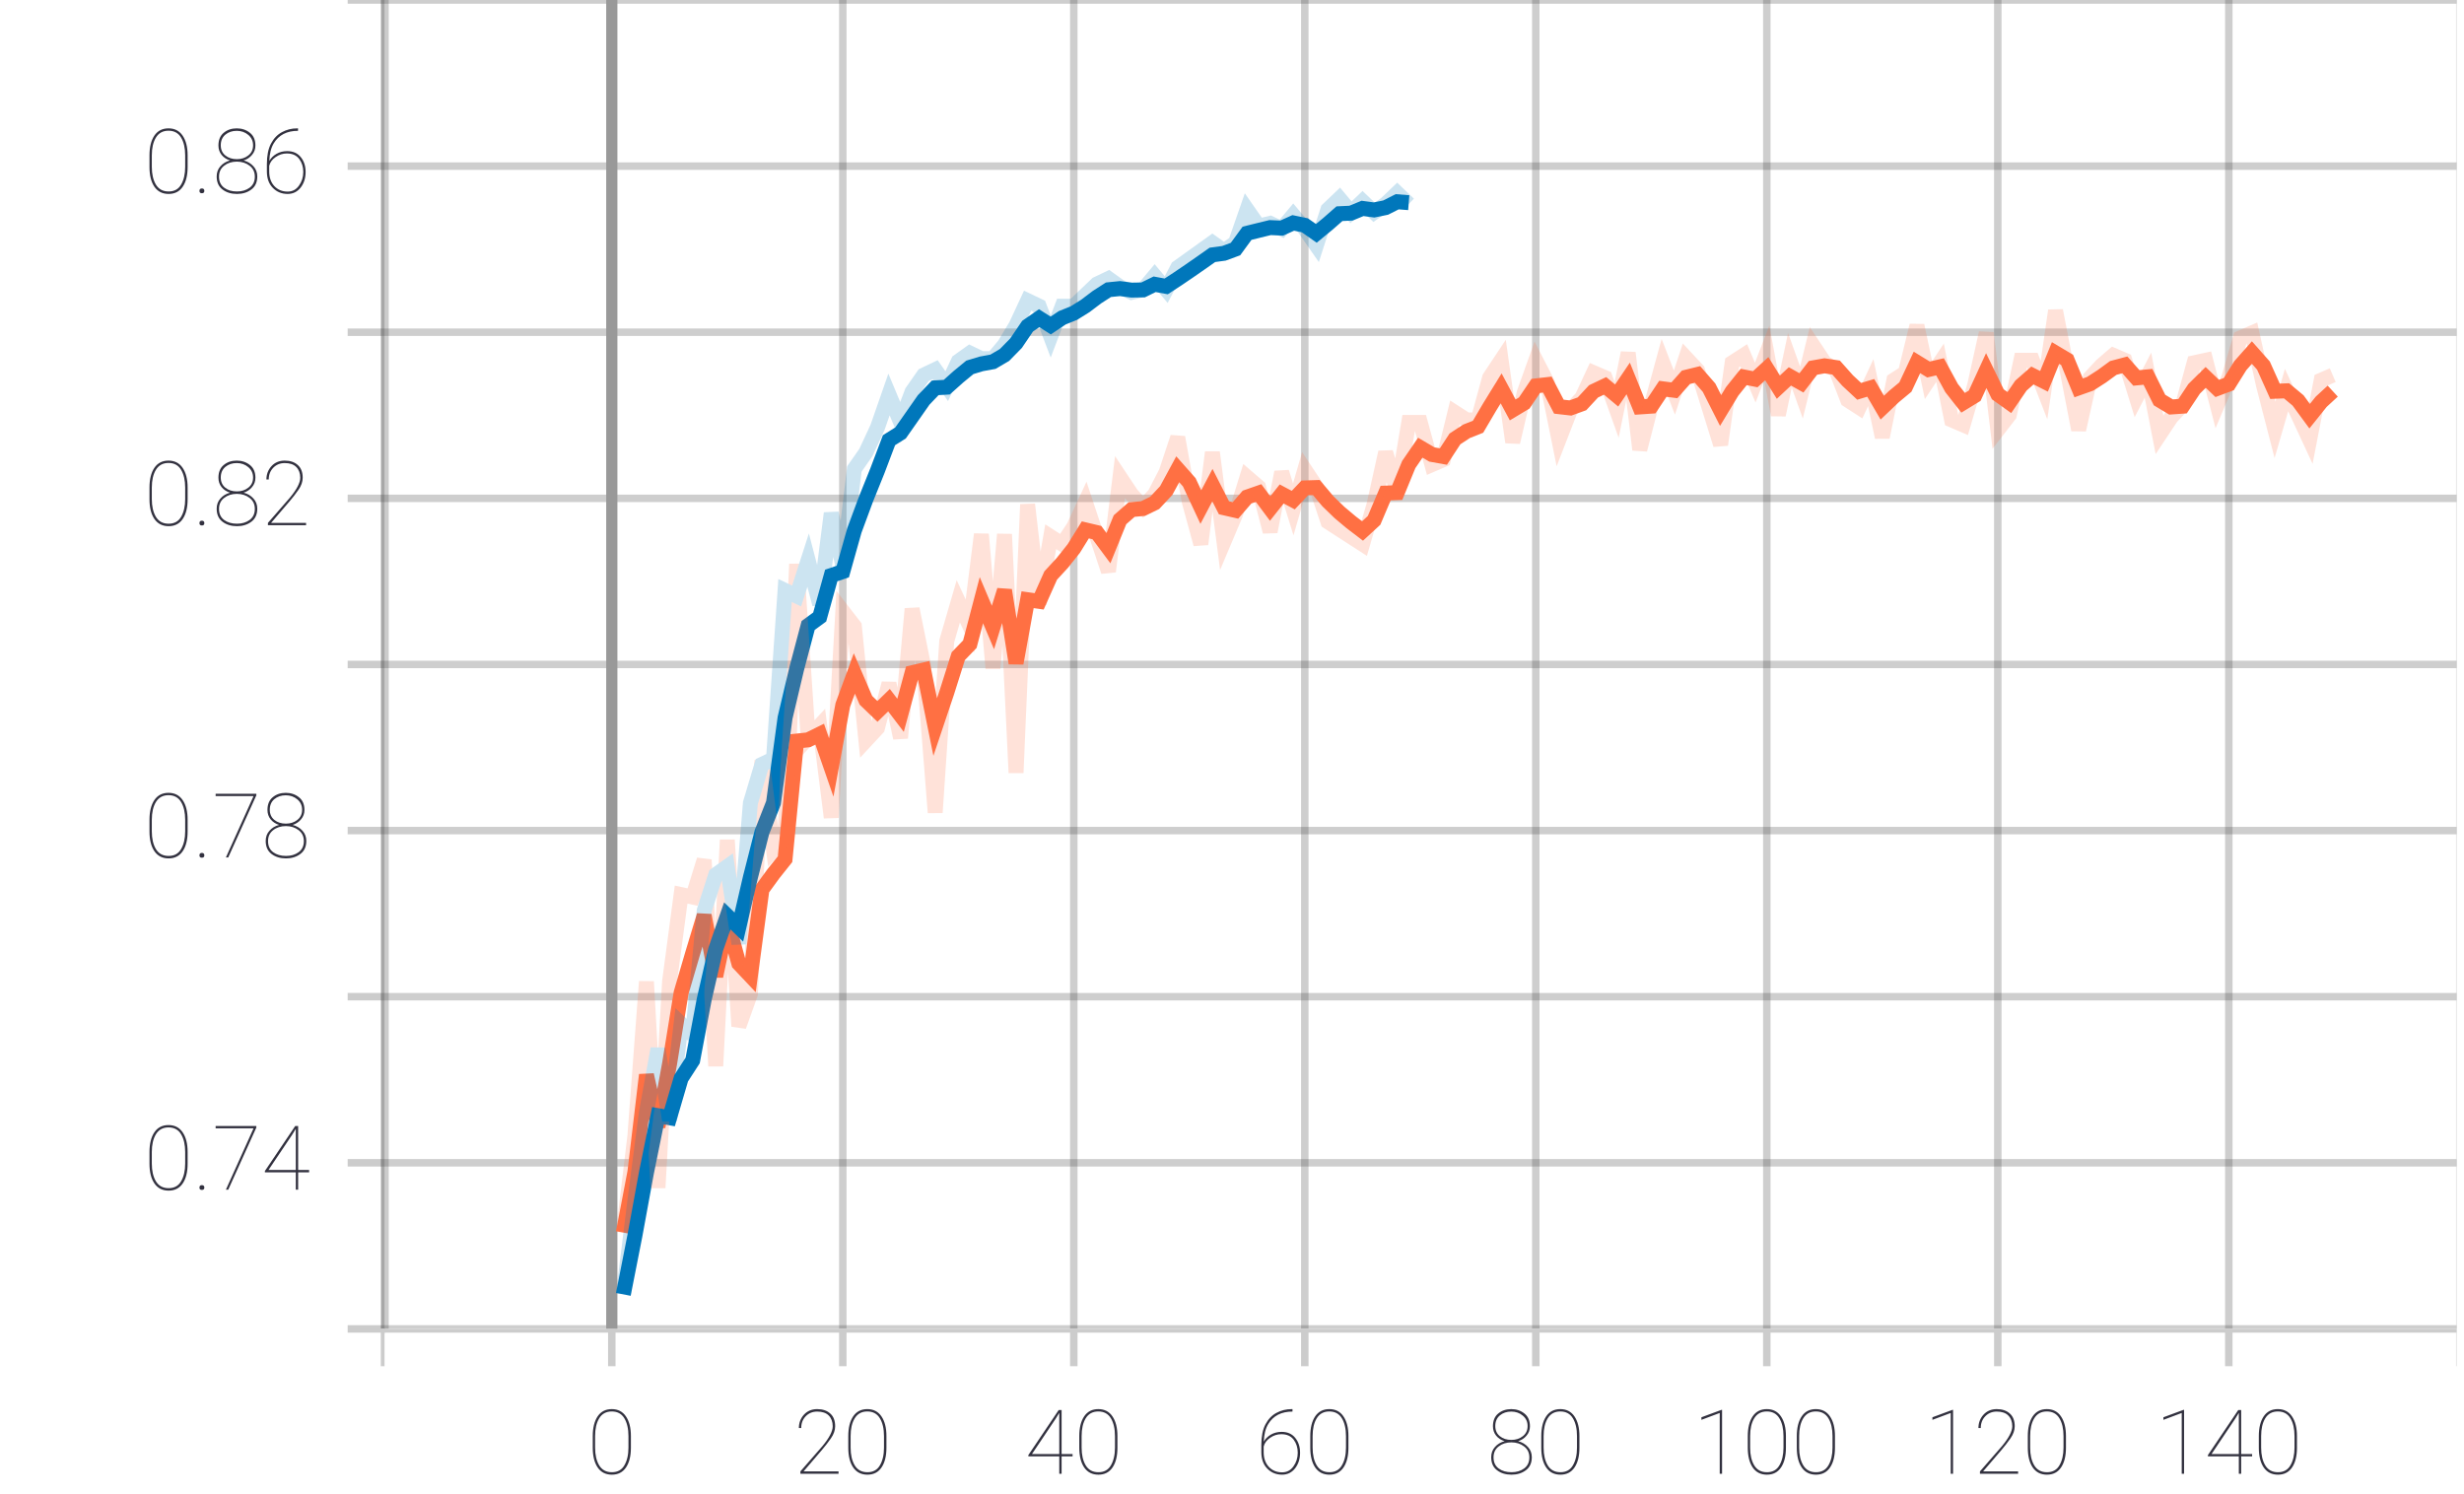
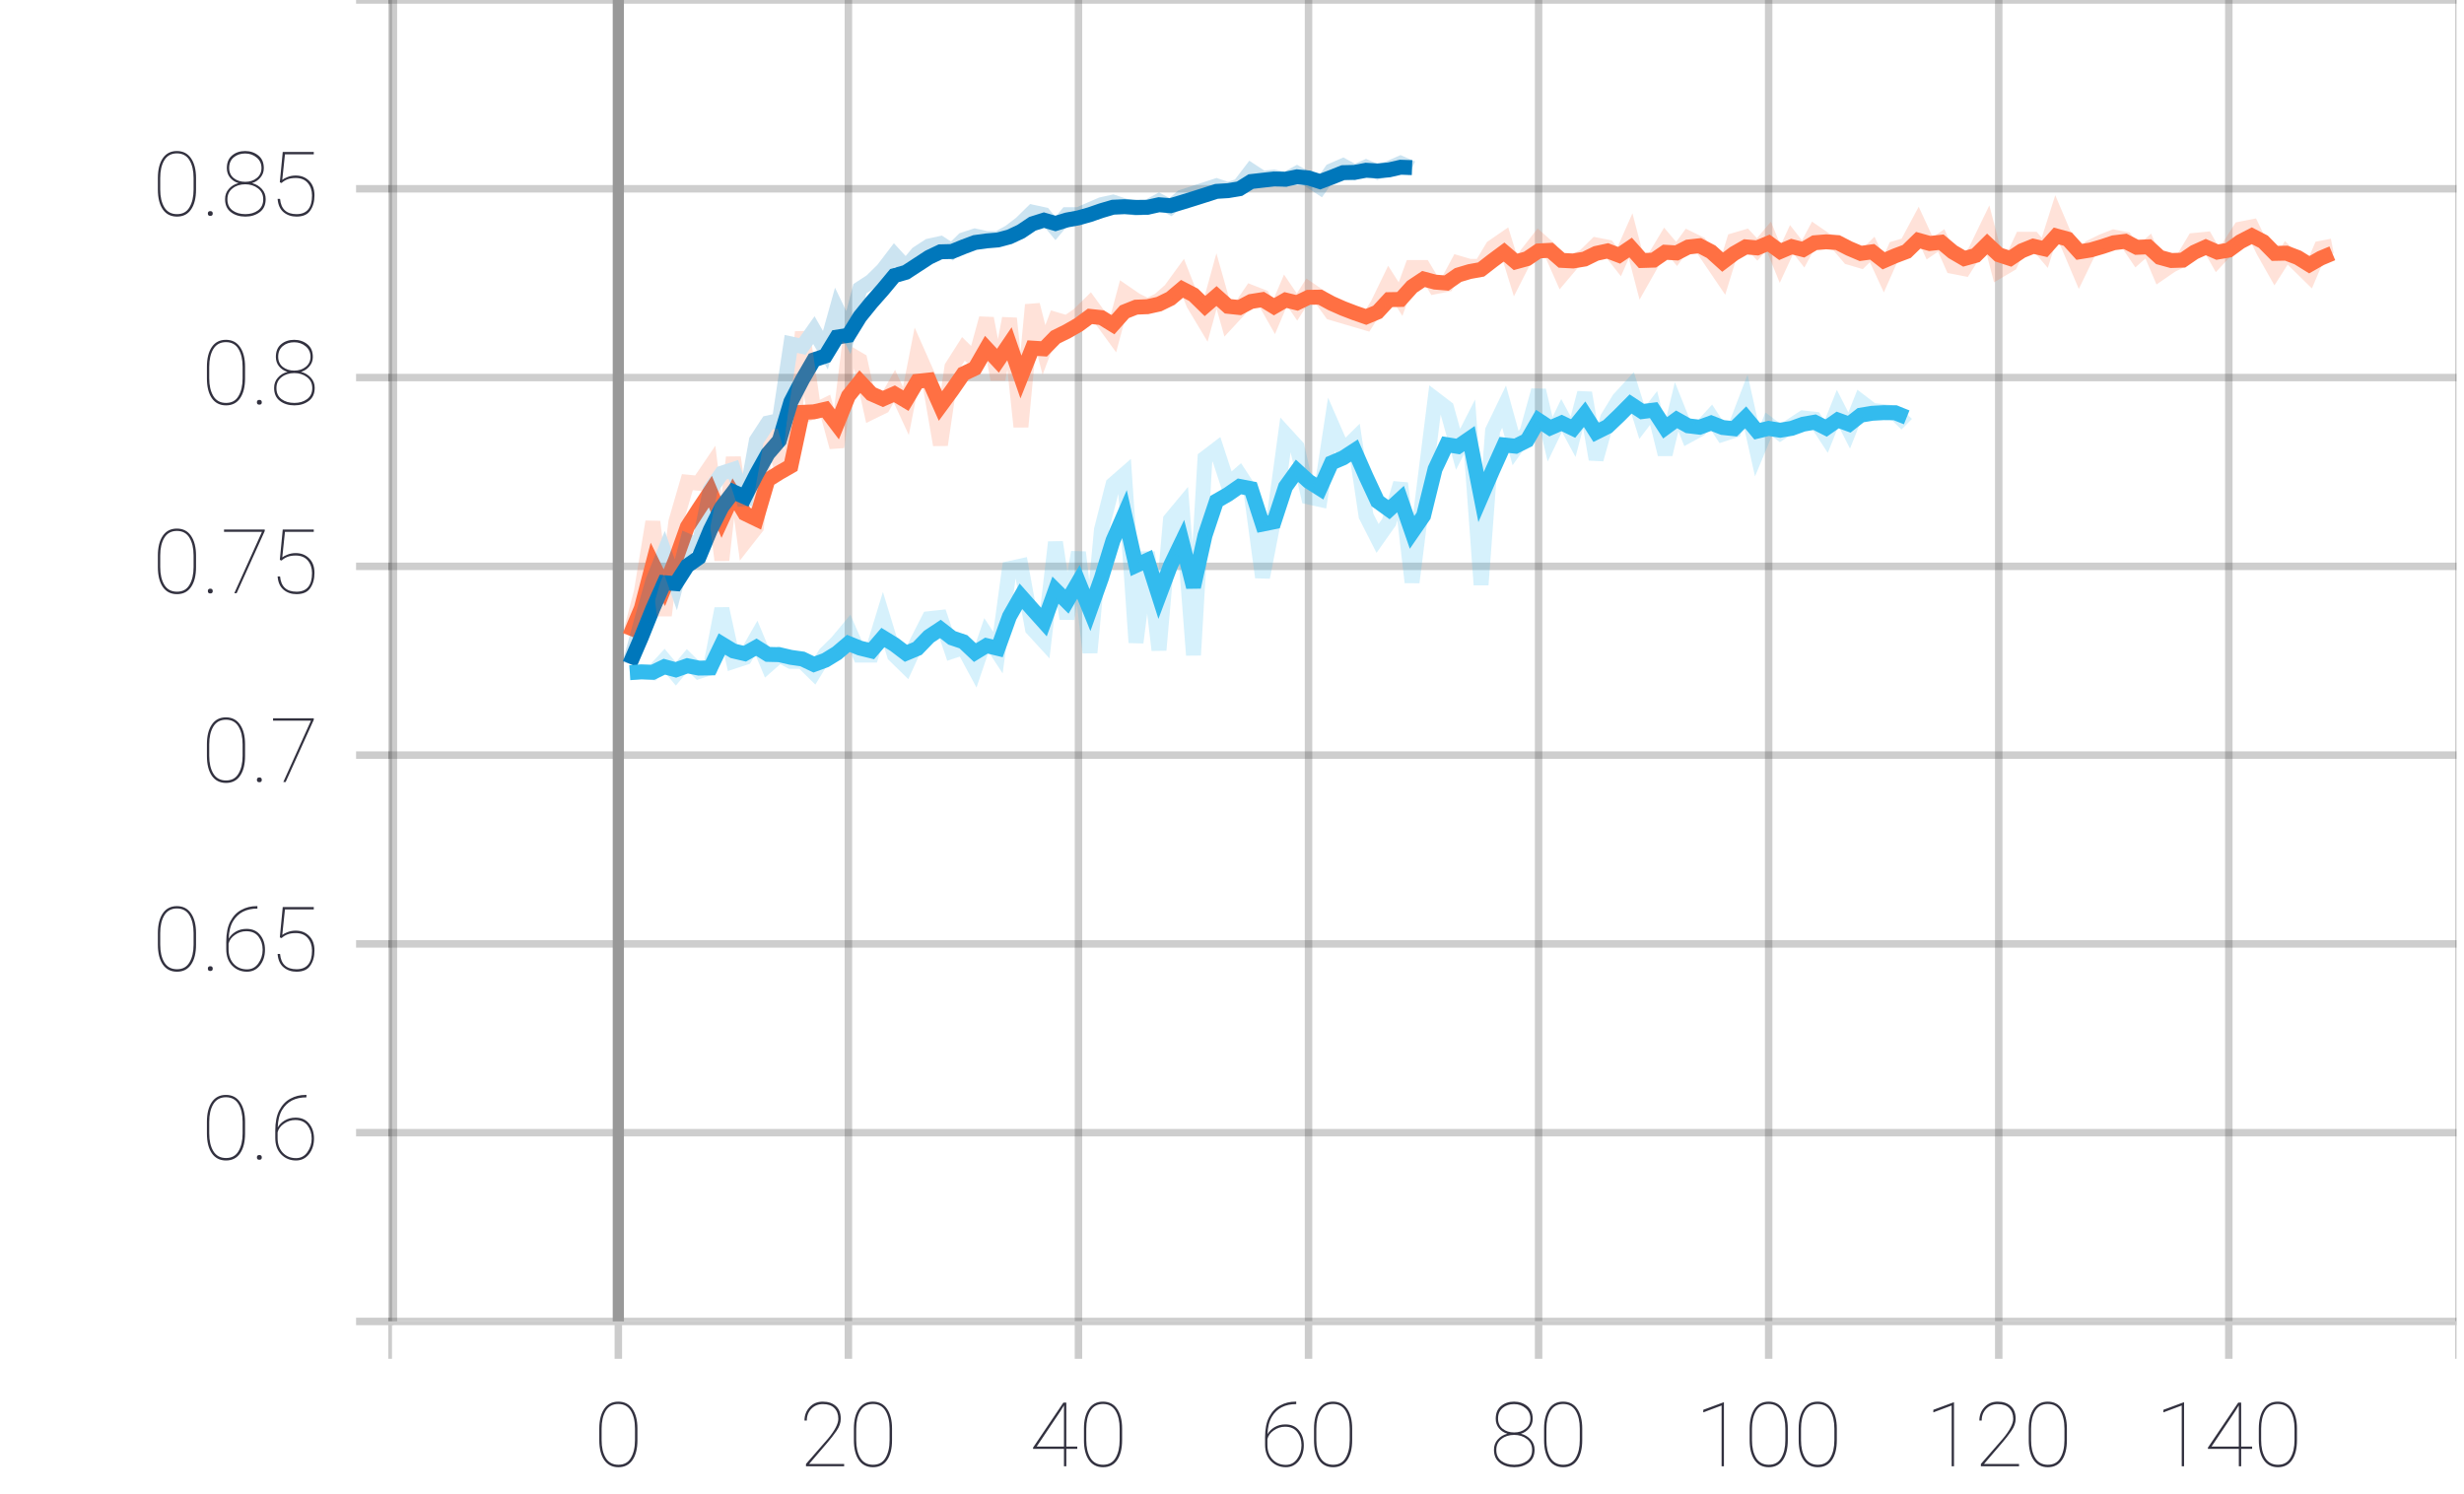
<svg xmlns="http://www.w3.org/2000/svg" viewBox="0 0 330 200">
  <g>
    <g>
      <g>
        <g>
          <g>
-             <line x1="51.562" y1="178" x2="46.562" y2="178" style="visibility: inherit;" fill="rgb(0, 0, 0)" stroke="rgb(204, 204, 204)" stroke-width="1px" />
-             <line x1="51.562" y1="155.75" x2="46.562" y2="155.75" style="visibility: inherit;" fill="rgb(0, 0, 0)" stroke="rgb(204, 204, 204)" stroke-width="1px" />
-             <line x1="51.562" y1="133.5" x2="46.562" y2="133.5" style="visibility: inherit;" fill="rgb(0, 0, 0)" stroke="rgb(204, 204, 204)" stroke-width="1px" />
-             <line x1="51.562" y1="111.25" x2="46.562" y2="111.25" style="visibility: inherit;" fill="rgb(0, 0, 0)" stroke="rgb(204, 204, 204)" stroke-width="1px" />
-             <line x1="51.562" y1="89" x2="46.562" y2="89" style="visibility: inherit;" fill="rgb(0, 0, 0)" stroke="rgb(204, 204, 204)" stroke-width="1px" />
-             <line x1="51.562" y1="66.75" x2="46.562" y2="66.75" style="visibility: inherit;" fill="rgb(0, 0, 0)" stroke="rgb(204, 204, 204)" stroke-width="1px" />
-             <line x1="51.562" y1="44.5" x2="46.562" y2="44.5" style="visibility: inherit;" fill="rgb(0, 0, 0)" stroke="rgb(204, 204, 204)" stroke-width="1px" />
-             <line x1="51.562" y1="22.25" x2="46.562" y2="22.25" style="visibility: inherit;" fill="rgb(0, 0, 0)" stroke="rgb(204, 204, 204)" stroke-width="1px" />
-             <line x1="51.562" y1="0" x2="46.562" y2="0" style="visibility: inherit;" fill="rgb(0, 0, 0)" stroke="rgb(204, 204, 204)" stroke-width="1px" />
+             <line x1="52.688" y1="177" x2="47.688" y2="177" style="visibility: inherit;" fill="rgb(0, 0, 0)" stroke="rgb(204, 204, 204)" stroke-width="1px" />
+             <line x1="52.688" y1="151.714" x2="47.688" y2="151.714" style="visibility: inherit;" fill="rgb(0, 0, 0)" stroke="rgb(204, 204, 204)" stroke-width="1px" />
+             <line x1="52.688" y1="126.429" x2="47.688" y2="126.429" style="visibility: inherit;" fill="rgb(0, 0, 0)" stroke="rgb(204, 204, 204)" stroke-width="1px" />
+             <line x1="52.688" y1="101.143" x2="47.688" y2="101.143" style="visibility: inherit;" fill="rgb(0, 0, 0)" stroke="rgb(204, 204, 204)" stroke-width="1px" />
+             <line x1="52.688" y1="75.857" x2="47.688" y2="75.857" style="visibility: inherit;" fill="rgb(0, 0, 0)" stroke="rgb(204, 204, 204)" stroke-width="1px" />
+             <line x1="52.688" y1="50.571" x2="47.688" y2="50.571" style="visibility: inherit;" fill="rgb(0, 0, 0)" stroke="rgb(204, 204, 204)" stroke-width="1px" />
+             <line x1="52.688" y1="25.286" x2="47.688" y2="25.286" style="visibility: inherit;" fill="rgb(0, 0, 0)" stroke="rgb(204, 204, 204)" stroke-width="1px" />
+             <line x1="52.688" y1="0" x2="47.688" y2="0" style="visibility: inherit;" fill="rgb(0, 0, 0)" stroke="rgb(204, 204, 204)" stroke-width="1px" />
          </g>
-           <g transform="translate(41.5625, 0)">
-             <text x="0" y="178" dx="0em" dy="0.3em" style="text-anchor: end; visibility: hidden; font-family: Roboto, sans-serif; font-size: 12px; font-weight: 200;" fill="rgb(50, 49, 63)" stroke="none" stroke-width="1px">0.72</text>
-             <text x="0" y="155.75" dx="0em" dy="0.3em" style="text-anchor: end; visibility: inherit; font-family: Roboto, sans-serif; font-size: 12px; font-weight: 200;" fill="rgb(50, 49, 63)" stroke="none" stroke-width="1px">0.74</text>
-             <text x="0" y="133.5" dx="0em" dy="0.3em" style="text-anchor: end; visibility: hidden; font-family: Roboto, sans-serif; font-size: 12px; font-weight: 200;" fill="rgb(50, 49, 63)" stroke="none" stroke-width="1px">0.76</text>
-             <text x="0" y="111.25" dx="0em" dy="0.3em" style="text-anchor: end; visibility: inherit; font-family: Roboto, sans-serif; font-size: 12px; font-weight: 200;" fill="rgb(50, 49, 63)" stroke="none" stroke-width="1px">0.78</text>
-             <text x="0" y="89" dx="0em" dy="0.3em" style="text-anchor: end; visibility: hidden; font-family: Roboto, sans-serif; font-size: 12px; font-weight: 200;" fill="rgb(50, 49, 63)" stroke="none" stroke-width="1px">0.8</text>
-             <text x="0" y="66.75" dx="0em" dy="0.3em" style="text-anchor: end; visibility: inherit; font-family: Roboto, sans-serif; font-size: 12px; font-weight: 200;" fill="rgb(50, 49, 63)" stroke="none" stroke-width="1px">0.82</text>
-             <text x="0" y="44.5" dx="0em" dy="0.3em" style="text-anchor: end; visibility: hidden; font-family: Roboto, sans-serif; font-size: 12px; font-weight: 200;" fill="rgb(50, 49, 63)" stroke="none" stroke-width="1px">0.84</text>
-             <text x="0" y="22.25" dx="0em" dy="0.3em" style="text-anchor: end; visibility: inherit; font-family: Roboto, sans-serif; font-size: 12px; font-weight: 200;" fill="rgb(50, 49, 63)" stroke="none" stroke-width="1px">0.86</text>
-             <text x="0" y="0" dx="0em" dy="0.3em" style="text-anchor: end; visibility: hidden; font-family: Roboto, sans-serif; font-size: 12px; font-weight: 200;" fill="rgb(50, 49, 63)" stroke="none" stroke-width="1px">0.88</text>
+           <g transform="translate(42.6875, 0)">
+             <text x="0" y="177" dx="0em" dy="0.3em" style="text-anchor: end; visibility: hidden; font-family: Roboto, sans-serif; font-size: 12px; font-weight: 200;" fill="rgb(50, 49, 63)" stroke="none" stroke-width="1px">0.55</text>
+             <text x="0" y="151.714" dx="0em" dy="0.3em" style="text-anchor: end; visibility: inherit; font-family: Roboto, sans-serif; font-size: 12px; font-weight: 200;" fill="rgb(50, 49, 63)" stroke="none" stroke-width="1px">0.6</text>
+             <text x="0" y="126.429" dx="0em" dy="0.3em" style="text-anchor: end; visibility: inherit; font-family: Roboto, sans-serif; font-size: 12px; font-weight: 200;" fill="rgb(50, 49, 63)" stroke="none" stroke-width="1px">0.65</text>
+             <text x="0" y="101.143" dx="0em" dy="0.3em" style="text-anchor: end; visibility: inherit; font-family: Roboto, sans-serif; font-size: 12px; font-weight: 200;" fill="rgb(50, 49, 63)" stroke="none" stroke-width="1px">0.7</text>
+             <text x="0" y="75.857" dx="0em" dy="0.3em" style="text-anchor: end; visibility: inherit; font-family: Roboto, sans-serif; font-size: 12px; font-weight: 200;" fill="rgb(50, 49, 63)" stroke="none" stroke-width="1px">0.75</text>
+             <text x="0" y="50.571" dx="0em" dy="0.3em" style="text-anchor: end; visibility: inherit; font-family: Roboto, sans-serif; font-size: 12px; font-weight: 200;" fill="rgb(50, 49, 63)" stroke="none" stroke-width="1px">0.8</text>
+             <text x="0" y="25.286" dx="0em" dy="0.3em" style="text-anchor: end; visibility: inherit; font-family: Roboto, sans-serif; font-size: 12px; font-weight: 200;" fill="rgb(50, 49, 63)" stroke="none" stroke-width="1px">0.85</text>
+             <text x="0" y="0" dx="0em" dy="0.3em" style="text-anchor: end; visibility: hidden; font-family: Roboto, sans-serif; font-size: 12px; font-weight: 200;" fill="rgb(50, 49, 63)" stroke="none" stroke-width="1px">0.9</text>
          </g>
-           <line x1="51.562" y1="0" x2="51.562" y2="178" fill="rgb(0, 0, 0)" stroke="rgb(204, 204, 204)" stroke-width="1px" />
+           <line x1="52.688" y1="0" x2="52.688" y2="177" fill="rgb(0, 0, 0)" stroke="rgb(204, 204, 204)" stroke-width="1px" />
        </g>
      </g>
-       <g transform="translate(51, 0)" clip-path="url(#clip_0)">
+       <g transform="translate(52, 0)" clip-path="url(#clip_0)">
        <clipPath id="clip_0">
-           <rect width="278" height="178" />
+           <rect width="277" height="177" />
        </clipPath>
        <g>
          <g>
            <g>
-               <line x1="0" y1="0" x2="0" y2="178" fill="rgb(0, 0, 0)" stroke="rgb(60, 60, 60)" stroke-width="1px" opacity="0.25" />
-               <line x1="30.938" y1="0" x2="30.938" y2="178" fill="rgb(0, 0, 0)" stroke="rgb(60, 60, 60)" stroke-width="1px" opacity="0.25" />
-               <line x1="61.875" y1="0" x2="61.875" y2="178" fill="rgb(0, 0, 0)" stroke="rgb(60, 60, 60)" stroke-width="1px" opacity="0.25" />
-               <line x1="92.812" y1="0" x2="92.812" y2="178" fill="rgb(0, 0, 0)" stroke="rgb(60, 60, 60)" stroke-width="1px" opacity="0.25" />
-               <line x1="123.75" y1="0" x2="123.75" y2="178" fill="rgb(0, 0, 0)" stroke="rgb(60, 60, 60)" stroke-width="1px" opacity="0.25" />
-               <line x1="154.688" y1="0" x2="154.688" y2="178" fill="rgb(0, 0, 0)" stroke="rgb(60, 60, 60)" stroke-width="1px" opacity="0.25" />
-               <line x1="185.625" y1="0" x2="185.625" y2="178" fill="rgb(0, 0, 0)" stroke="rgb(60, 60, 60)" stroke-width="1px" opacity="0.25" />
-               <line x1="216.562" y1="0" x2="216.562" y2="178" fill="rgb(0, 0, 0)" stroke="rgb(60, 60, 60)" stroke-width="1px" opacity="0.25" />
-               <line x1="247.5" y1="0" x2="247.5" y2="178" fill="rgb(0, 0, 0)" stroke="rgb(60, 60, 60)" stroke-width="1px" opacity="0.25" />
-               <line x1="278.438" y1="0" x2="278.438" y2="178" fill="rgb(0, 0, 0)" stroke="rgb(60, 60, 60)" stroke-width="1px" opacity="0.25" />
+               <line x1="0" y1="0" x2="0" y2="177" fill="rgb(0, 0, 0)" stroke="rgb(60, 60, 60)" stroke-width="1px" opacity="0.25" />
+               <line x1="30.812" y1="0" x2="30.812" y2="177" fill="rgb(0, 0, 0)" stroke="rgb(60, 60, 60)" stroke-width="1px" opacity="0.25" />
+               <line x1="61.625" y1="0" x2="61.625" y2="177" fill="rgb(0, 0, 0)" stroke="rgb(60, 60, 60)" stroke-width="1px" opacity="0.25" />
+               <line x1="92.438" y1="0" x2="92.438" y2="177" fill="rgb(0, 0, 0)" stroke="rgb(60, 60, 60)" stroke-width="1px" opacity="0.25" />
+               <line x1="123.25" y1="0" x2="123.25" y2="177" fill="rgb(0, 0, 0)" stroke="rgb(60, 60, 60)" stroke-width="1px" opacity="0.25" />
+               <line x1="154.062" y1="0" x2="154.062" y2="177" fill="rgb(0, 0, 0)" stroke="rgb(60, 60, 60)" stroke-width="1px" opacity="0.25" />
+               <line x1="184.875" y1="0" x2="184.875" y2="177" fill="rgb(0, 0, 0)" stroke="rgb(60, 60, 60)" stroke-width="1px" opacity="0.25" />
+               <line x1="215.688" y1="0" x2="215.688" y2="177" fill="rgb(0, 0, 0)" stroke="rgb(60, 60, 60)" stroke-width="1px" opacity="0.25" />
+               <line x1="246.5" y1="0" x2="246.5" y2="177" fill="rgb(0, 0, 0)" stroke="rgb(60, 60, 60)" stroke-width="1px" opacity="0.25" />
+               <line x1="277.312" y1="0" x2="277.312" y2="177" fill="rgb(0, 0, 0)" stroke="rgb(60, 60, 60)" stroke-width="1px" opacity="0.25" />
            </g>
            <g>
-               <line x1="0" y1="178" x2="278.438" y2="178" fill="rgb(0, 0, 0)" stroke="rgb(60, 60, 60)" stroke-width="1px" opacity="0.25" />
-               <line x1="0" y1="155.75" x2="278.438" y2="155.75" fill="rgb(0, 0, 0)" stroke="rgb(60, 60, 60)" stroke-width="1px" opacity="0.25" />
-               <line x1="0" y1="133.5" x2="278.438" y2="133.5" fill="rgb(0, 0, 0)" stroke="rgb(60, 60, 60)" stroke-width="1px" opacity="0.25" />
-               <line x1="0" y1="111.25" x2="278.438" y2="111.25" fill="rgb(0, 0, 0)" stroke="rgb(60, 60, 60)" stroke-width="1px" opacity="0.25" />
-               <line x1="0" y1="89" x2="278.438" y2="89" fill="rgb(0, 0, 0)" stroke="rgb(60, 60, 60)" stroke-width="1px" opacity="0.25" />
-               <line x1="0" y1="66.75" x2="278.438" y2="66.75" fill="rgb(0, 0, 0)" stroke="rgb(60, 60, 60)" stroke-width="1px" opacity="0.25" />
-               <line x1="0" y1="44.5" x2="278.438" y2="44.5" fill="rgb(0, 0, 0)" stroke="rgb(60, 60, 60)" stroke-width="1px" opacity="0.25" />
-               <line x1="0" y1="22.25" x2="278.438" y2="22.25" fill="rgb(0, 0, 0)" stroke="rgb(60, 60, 60)" stroke-width="1px" opacity="0.25" />
-               <line x1="0" y1="0" x2="278.438" y2="0" fill="rgb(0, 0, 0)" stroke="rgb(60, 60, 60)" stroke-width="1px" opacity="0.25" />
+               <line x1="0" y1="177" x2="277.312" y2="177" fill="rgb(0, 0, 0)" stroke="rgb(60, 60, 60)" stroke-width="1px" opacity="0.25" />
+               <line x1="0" y1="151.714" x2="277.312" y2="151.714" fill="rgb(0, 0, 0)" stroke="rgb(60, 60, 60)" stroke-width="1px" opacity="0.25" />
+               <line x1="0" y1="126.429" x2="277.312" y2="126.429" fill="rgb(0, 0, 0)" stroke="rgb(60, 60, 60)" stroke-width="1px" opacity="0.25" />
+               <line x1="0" y1="101.143" x2="277.312" y2="101.143" fill="rgb(0, 0, 0)" stroke="rgb(60, 60, 60)" stroke-width="1px" opacity="0.25" />
+               <line x1="0" y1="75.857" x2="277.312" y2="75.857" fill="rgb(0, 0, 0)" stroke="rgb(60, 60, 60)" stroke-width="1px" opacity="0.25" />
+               <line x1="0" y1="50.571" x2="277.312" y2="50.571" fill="rgb(0, 0, 0)" stroke="rgb(60, 60, 60)" stroke-width="1px" opacity="0.25" />
+               <line x1="0" y1="25.286" x2="277.312" y2="25.286" fill="rgb(0, 0, 0)" stroke="rgb(60, 60, 60)" stroke-width="1px" opacity="0.25" />
+               <line x1="0" y1="0" x2="277.312" y2="0" fill="rgb(0, 0, 0)" stroke="rgb(60, 60, 60)" stroke-width="1px" opacity="0.25" />
            </g>
          </g>
        </g>
        <g>
          <g>
-             <line x1="0" y1="979" x2="278.438" y2="979" fill="rgb(0, 0, 0)" stroke="rgb(153, 153, 153)" stroke-width="1.5px" />
+             <line x1="0" y1="455.143" x2="277.312" y2="455.143" fill="rgb(0, 0, 0)" stroke="rgb(153, 153, 153)" stroke-width="1.5px" />
          </g>
        </g>
        <g>
          <g>
-             <line x1="30.938" y1="0" x2="30.938" y2="178" fill="rgb(0, 0, 0)" stroke="rgb(153, 153, 153)" stroke-width="1.5px" />
+             <line x1="30.812" y1="0" x2="30.812" y2="177" fill="rgb(0, 0, 0)" stroke="rgb(153, 153, 153)" stroke-width="1.5px" />
          </g>
        </g>
        <g>
          <g>
            <g>
              <g>
                <g>
-                   <path stroke="rgb(255, 112, 67)" stroke-width="2px" d="M32.484,165.097L34.031,156.983L35.578,143.969L37.125,150.925L38.672,142.49L40.219,132.98L41.766,127.704L43.312,122.602L44.859,130.761L46.406,123.413L47.953,129.055L49.5,130.693L51.047,119.14L52.594,117.016L54.141,115.076L55.688,99.262L57.234,99.098L58.781,98.335L60.328,102.803L61.875,94.432L63.422,90.209L64.969,93.8L66.516,95.289L68.062,93.785L69.609,95.812L71.156,90.105L72.703,89.743L74.25,97.382L75.797,92.777L77.344,87.884L78.891,86.28L80.437,80.391L81.984,84.047L83.531,79.051L85.078,88.836L86.625,80.327L88.172,80.547L89.719,77.084L91.266,75.406L92.812,73.467L94.359,70.972L95.906,71.339L97.453,73.423L99,69.614L100.547,68.261L102.094,68.115L103.641,67.361L105.188,65.711L106.734,62.856L108.281,64.605L109.828,67.919L111.375,64.98L112.922,68.01L114.469,68.364L116.016,66.578L117.562,66.04L119.109,68.113L120.656,66.162L122.203,66.988L123.75,65.354L125.297,65.305L126.844,67.14L128.391,68.64L129.938,69.94L131.484,71.119L133.031,69.697L134.578,66.047L136.125,65.987L137.672,62.223L139.219,59.965L140.766,60.873L142.312,61.152L143.859,58.789L145.406,57.771L146.953,57.16L148.5,54.53L150.047,52.02L151.594,54.908L153.141,53.978L154.688,51.689L156.234,51.514L157.781,54.471L159.328,54.648L160.875,54.088L162.422,52.42L163.969,51.686L165.516,52.977L167.062,50.689L168.609,54.509L170.156,54.404L171.703,52.078L173.25,52.279L174.797,50.536L176.344,50.156L177.891,51.926L179.438,54.985L180.984,52.426L182.531,50.491L184.078,50.795L185.625,49.38L187.172,51.859L188.719,50.417L190.266,51.283L191.812,49.273L193.359,48.999L194.906,49.234L196.453,50.973L198,52.416L199.547,51.95L201.094,54.6L202.641,53.127L204.187,51.844L205.734,48.544L207.281,49.494L208.828,49.131L210.375,51.976L211.922,53.95L213.469,53.003L215.016,49.639L216.562,52.814L218.109,53.92L219.656,51.654L221.203,50.294L222.75,51.076L224.297,47.285L225.844,48.205L227.391,51.954L228.938,51.406L230.484,50.412L232.031,49.283L233.578,48.872L235.125,50.622L236.672,50.474L238.219,53.581L239.766,54.513L241.312,54.407L242.859,52.079L244.406,50.549L245.953,52.028L247.5,51.451L249.047,48.974L250.594,47.222L252.141,48.967L253.688,52.41L255.234,52.346L256.781,53.639L258.328,55.746L259.875,53.815L261.422,52.39" style="fill: none;" fill="none" />
+                   <path stroke="rgb(255, 112, 67)" stroke-width="2px" d="M32.353,85.163L33.894,81.475L35.434,75.559L36.975,78.721L38.516,74.886L40.056,70.564L41.597,68.165L43.138,65.846L44.678,69.555L46.219,66.215L47.759,68.78L49.3,69.524L50.841,64.273L52.381,63.307L53.922,62.425L55.463,55.236L57.003,55.162L58.544,54.815L60.084,56.846L61.625,53.041L63.166,51.121L64.706,52.753L66.247,53.43L67.787,52.747L69.328,53.668L70.869,51.074L72.409,50.909L73.95,54.382L75.491,52.289L77.031,50.064L78.572,49.335L80.112,46.658L81.653,48.32L83.194,46.049L84.734,50.497L86.275,46.629L87.816,46.729L89.356,45.155L90.897,44.392L92.438,43.51L93.978,42.376L95.519,42.543L97.059,43.491L98.6,41.759L100.141,41.144L101.681,41.077L103.222,40.735L104.763,39.985L106.303,38.687L107.844,39.482L109.384,40.988L110.925,39.652L112.466,41.03L114.006,41.191L115.547,40.379L117.088,40.134L118.628,41.077L120.169,40.19L121.709,40.566L123.25,39.822L124.791,39.8L126.331,40.634L127.872,41.316L129.412,41.907L130.953,42.443L132.494,41.797L134.034,40.137L135.575,40.11L137.116,38.399L138.656,37.373L140.197,37.786L141.737,37.912L143.278,36.838L144.819,36.376L146.359,36.098L147.9,34.902L149.441,33.761L150.981,35.074L152.522,34.651L154.062,33.611L155.603,33.531L157.144,34.875L158.684,34.956L160.225,34.701L161.766,33.943L163.306,33.61L164.847,34.196L166.387,33.156L167.928,34.893L169.469,34.845L171.009,33.787L172.55,33.879L174.091,33.087L175.631,32.914L177.172,33.718L178.713,35.109L180.253,33.946L181.794,33.066L183.334,33.204L184.875,32.561L186.416,33.688L187.956,33.033L189.497,33.426L191.037,32.513L192.578,32.388L194.119,32.495L195.659,33.285L197.2,33.941L198.741,33.729L200.281,34.934L201.822,34.264L203.362,33.681L204.903,32.181L206.444,32.613L207.984,32.448L209.525,33.741L211.066,34.639L212.606,34.208L214.147,32.679L215.688,34.122L217.228,34.625L218.769,33.595L220.309,32.977L221.85,33.332L223.391,31.609L224.931,32.027L226.472,33.731L228.012,33.482L229.553,33.03L231.094,32.517L232.634,32.33L234.175,33.126L235.716,33.059L237.256,34.471L238.797,34.895L240.338,34.846L241.878,33.788L243.419,33.093L244.959,33.765L246.5,33.503L248.041,32.377L249.581,31.58L251.122,32.373L252.662,33.939L254.203,33.909L255.744,34.497L257.284,35.455L258.825,34.577L260.366,33.929" style="fill: none;" fill="none" />
                </g>
                <g>
-                   <path stroke="rgb(0, 119, 187)" stroke-width="2px" d="M32.484,173.371L34.031,165.514L35.578,157.073L37.125,149.441L38.672,149.717L40.219,144.439L41.766,142.043L43.312,133.881L44.859,127.13L46.406,122.676L47.953,124.178L49.5,117.516L51.047,111.455L52.594,107.528L54.141,96.148L55.688,89.619L57.234,83.78L58.781,82.644L60.328,77.082L61.875,76.555L63.422,71.062L64.969,66.879L66.516,63.039L68.062,58.96L69.609,57.991L71.156,55.783L72.703,53.571L74.25,51.948L75.797,51.862L77.344,50.479L78.891,49.205L80.437,48.737L81.984,48.456L83.531,47.548L85.078,45.968L86.625,43.689L88.172,42.617L89.719,43.601L91.266,42.565L92.812,41.943L94.359,40.978L95.906,39.808L97.453,38.81L99,38.654L100.547,38.857L102.094,38.831L103.641,38.076L105.188,38.362L106.734,37.351L108.281,36.3L109.828,35.226L111.375,34.138L112.922,33.929L114.469,33.36L116.016,31.244L117.562,30.861L119.109,30.484L120.656,30.553L122.203,29.856L123.75,30.176L125.297,31.256L126.844,29.981L128.391,28.625L129.938,28.551L131.484,27.915L133.031,28.124L134.578,27.807L136.125,27.024L137.672,27.147" style="fill: none;" fill="none" />
+                   <path stroke="rgb(0, 119, 187)" stroke-width="2px" d="M32.353,88.924L33.894,85.353L35.434,81.516L36.975,78.046L38.516,78.172L40.056,75.773L41.597,74.684L43.138,70.973L44.678,67.904L46.219,65.88L47.759,66.562L49.3,63.534L50.841,60.779L52.381,58.994L53.922,53.821L55.463,50.853L57.003,48.199L58.544,47.682L60.084,45.154L61.625,44.914L63.166,42.417L64.706,40.516L66.247,38.77L67.787,36.916L69.328,36.476L70.869,35.472L72.409,34.466L73.95,33.729L75.491,33.689L77.031,33.061L78.572,32.482L80.112,32.269L81.653,32.141L83.194,31.728L84.734,31.01L86.275,29.974L87.816,29.487L89.356,29.934L90.897,29.463L92.438,29.18L93.978,28.742L95.519,28.21L97.059,27.756L98.6,27.686L100.141,27.778L101.681,27.766L103.222,27.423L104.763,27.553L106.303,27.093L107.844,26.615L109.384,26.127L110.925,25.633L112.466,25.538L114.006,25.279L115.547,24.317L117.088,24.143L118.628,23.972L120.169,24.003L121.709,23.686L123.25,23.832L124.791,24.323L126.331,23.743L127.872,23.127L129.412,23.093L130.953,22.804L132.494,22.899L134.034,22.754L135.575,22.399L137.116,22.454" style="fill: none;" fill="none" />
+                 </g>
+                 <g>
+                   <path stroke="rgb(51, 187, 238)" stroke-width="2px" d="M32.353,90.101L33.894,89.996L35.434,90.049L36.975,89.301L38.516,89.721L40.056,89.175L41.597,89.487L43.138,89.463L44.678,86.257L46.219,87.195L47.759,87.552L49.3,86.687L50.841,87.651L52.381,87.69L53.922,88.049L55.463,88.265L57.003,88.999L58.544,88.432L60.084,87.486L61.625,86.179L63.166,86.806L64.706,87.183L66.247,85.392L67.787,86.334L69.328,87.505L70.869,86.863L72.409,85.267L73.95,84.243L75.491,85.443L77.031,85.962L78.572,87.416L80.112,86.473L81.653,86.848L83.194,82.57L84.734,79.868L86.275,81.608L87.816,83.325L89.356,79.043L90.897,80.576L92.438,77.932L93.978,81.724L95.519,77.411L97.059,72.403L98.6,68.86L100.141,75.743L101.681,75.032L103.222,79.85L104.763,75.748L106.303,72.548L107.844,78.628L109.384,71.721L110.925,67.107L112.466,66.22L114.006,65.151L115.547,65.45L117.088,70.201L118.628,69.892L120.169,65.202L121.709,63.061L123.25,64.465L124.791,65.442L126.331,61.995L127.872,61.338L129.412,60.339L130.953,63.84L132.494,67.151L134.034,68.264L135.575,66.847L137.116,71.308L138.656,69.077L140.197,62.831L141.737,59.554L143.278,59.807L144.819,58.748L146.359,66.583L147.9,63.015L149.441,59.597L150.981,59.765L152.522,58.992L154.062,56.309L155.603,57.322L157.144,56.652L158.684,57.393L160.225,55.484L161.766,57.902L163.306,57.135L164.847,55.666L166.387,54.112L167.928,55.129L169.469,54.933L171.009,57.303L172.55,56.17L174.091,57.036L175.631,57.22L177.172,56.658L178.713,57.262L180.253,57.423L181.794,55.906L183.334,57.752L184.875,57.381L186.416,57.628L187.956,57.374L189.497,56.817L191.037,56.551L192.578,57.332L194.119,56.255L195.659,56.818L197.2,55.61L198.741,55.356L200.281,55.271L201.822,55.287L203.362,55.902" style="fill: none;" fill="none" />
                </g>
              </g>
            </g>
          </g>
          <g opacity="0.2">
            <g>
              <g>
                <g>
-                   <path stroke="rgb(255, 112, 67)" stroke-width="2px" d="M32.484,165.097L34.031,152.115L35.578,131.476L37.125,159.105L38.672,131.476L40.219,119.825L41.766,120.158L43.312,115.165L44.859,142.794L46.406,112.502L47.953,137.468L49.5,133.14L51.047,101.849L52.594,113.833L54.141,112.169L55.688,75.551L57.234,98.853L58.781,97.189L60.328,109.506L61.875,81.876L63.422,83.874L64.969,99.186L66.516,97.522L68.062,91.53L69.609,98.853L71.156,81.543L72.703,89.2L74.25,108.84L75.797,85.871L77.344,80.545L78.891,83.874L80.437,71.557L81.984,89.533L83.531,71.557L85.078,103.514L86.625,67.562L88.172,80.878L89.719,71.89L91.266,72.888L92.812,70.558L94.359,67.229L95.906,71.89L97.453,76.55L99,63.901L100.547,66.231L102.094,67.895L103.641,66.231L105.188,63.235L106.734,58.574L108.281,67.229L109.828,72.888L111.375,60.572L112.922,72.556L114.469,68.894L116.016,63.901L117.562,65.232L119.109,71.224L120.656,63.235L122.203,68.228L123.75,62.902L125.297,65.232L126.844,69.892L128.391,70.891L129.938,71.89L131.484,72.888L133.031,67.562L134.578,60.572L136.125,65.898L137.672,56.577L139.219,56.577L140.766,62.236L142.312,61.57L143.859,55.246L145.406,56.244L146.953,56.244L148.5,50.585L150.047,48.255L151.594,59.24L153.141,52.582L154.688,48.255L156.234,51.251L157.781,58.907L159.328,54.913L160.875,53.248L162.422,49.919L163.969,50.585L165.516,54.913L167.062,47.256L168.609,60.239L170.156,54.247L171.703,48.588L173.25,52.582L174.797,47.922L176.344,49.586L177.891,54.58L179.438,59.573L180.984,48.588L182.531,47.589L184.078,51.251L185.625,47.256L187.172,55.578L188.719,48.255L190.266,52.582L191.812,46.258L193.359,48.588L194.906,49.586L196.453,53.581L198,54.58L199.547,51.251L201.094,58.574L202.641,50.918L204.187,49.919L205.734,43.595L207.281,50.918L208.828,48.588L210.375,56.244L211.922,56.91L213.469,51.584L215.016,44.593L216.562,57.576L218.109,55.578L219.656,48.255L221.203,48.255L222.75,52.25L224.297,41.597L225.844,49.586L227.391,57.576L228.938,50.585L230.484,48.921L232.031,47.589L233.578,48.255L235.125,53.248L236.672,50.252L238.219,58.241L239.766,55.911L241.312,54.247L242.859,48.588L244.406,48.255L245.953,54.247L247.5,50.585L249.047,45.259L250.594,44.593L252.141,51.584L253.688,57.576L255.234,52.25L256.781,55.578L258.328,58.907L259.875,50.918L261.422,50.252" style="fill: none;" fill="none" />
+                   <path stroke="rgb(255, 112, 67)" stroke-width="2px" d="M32.353,85.163L33.894,79.262L35.434,69.88L36.975,82.44L38.516,69.88L40.056,64.584L41.597,64.735L43.138,62.465L44.678,75.025L46.219,61.255L47.759,72.604L49.3,70.637L50.841,56.412L52.381,61.86L53.922,61.103L55.463,44.458L57.003,55.051L58.544,54.294L60.084,59.893L61.625,47.333L63.166,48.241L64.706,55.202L66.247,54.445L67.787,51.721L69.328,55.051L70.869,47.182L72.409,50.662L73.95,59.59L75.491,49.149L77.031,46.728L78.572,48.241L80.112,42.642L81.653,50.814L83.194,42.642L84.734,57.169L86.275,40.826L87.816,46.879L89.356,42.794L90.897,43.248L92.438,42.188L93.978,40.675L95.519,42.794L97.059,44.912L98.6,39.162L100.141,40.221L101.681,40.978L103.222,40.221L104.763,38.859L106.303,36.741L107.844,40.675L109.384,43.248L110.925,37.649L112.466,43.096L114.006,41.432L115.547,39.162L117.088,39.767L118.628,42.491L120.169,38.859L121.709,41.129L123.25,38.708L124.791,39.767L126.331,41.886L127.872,42.34L129.412,42.794L130.953,43.248L132.494,40.826L134.034,37.649L135.575,40.07L137.116,35.833L138.656,35.833L140.197,38.405L141.737,38.103L143.278,35.228L144.819,35.681L146.359,35.681L147.9,33.109L149.441,32.05L150.981,37.043L152.522,34.017L154.062,32.05L155.603,33.412L157.144,36.892L158.684,35.076L160.225,34.32L161.766,32.806L163.306,33.109L164.847,35.076L166.387,31.596L167.928,37.497L169.469,34.774L171.009,32.201L172.55,34.017L174.091,31.898L175.631,32.655L177.172,34.925L178.713,37.195L180.253,32.201L181.794,31.747L183.334,33.412L184.875,31.596L186.416,35.379L187.956,32.05L189.497,34.017L191.037,31.142L192.578,32.201L194.119,32.655L195.659,34.471L197.2,34.925L198.741,33.412L200.281,36.741L201.822,33.26L203.362,32.806L204.903,29.931L206.444,33.26L207.984,32.201L209.525,35.681L211.066,35.984L212.606,33.563L214.147,30.385L215.688,36.287L217.228,35.379L218.769,32.05L220.309,32.05L221.85,33.866L223.391,29.023L224.931,32.655L226.472,36.287L228.012,33.109L229.553,32.352L231.094,31.747L232.634,32.05L234.175,34.32L235.716,32.958L237.256,36.589L238.797,35.53L240.338,34.774L241.878,32.201L243.419,32.05L244.959,34.774L246.5,33.109L248.041,30.688L249.581,30.385L251.122,33.563L252.662,36.287L254.203,33.866L255.744,35.379L257.284,36.892L258.825,33.26L260.366,32.958" style="fill: none;" fill="none" />
                </g>
                <g>
-                   <path stroke="rgb(0, 119, 187)" stroke-width="2px" d="M32.484,173.371L34.031,160.8L35.578,148.969L37.125,140.466L38.672,150.078L40.219,137.138L41.766,138.617L43.312,121.979L44.859,117.173L46.406,116.064L47.953,126.416L49.5,107.56L51.047,102.384L52.594,101.645L54.141,79.091L55.688,79.831L57.234,75.024L58.781,80.94L60.328,68.739L61.875,75.764L63.422,62.824L64.969,60.605L66.516,57.278L68.062,52.841L69.609,56.538L71.156,52.471L72.703,50.253L74.25,49.513L75.797,51.732L77.344,48.404L78.891,47.295L80.437,48.035L81.984,48.035L83.531,46.186L85.078,43.598L86.625,40.27L88.172,41.01L89.719,45.077L91.266,41.01L92.812,41.01L94.359,39.531L95.906,38.052L97.453,37.313L99,38.422L100.547,39.161L102.094,38.791L103.641,36.943L105.188,38.791L106.734,35.834L108.281,34.725L109.828,33.615L111.375,32.506L112.922,33.615L114.469,32.506L116.016,28.069L117.562,30.288L119.109,29.918L120.656,30.658L122.203,28.809L123.75,30.658L125.297,32.876L126.844,28.069L128.391,26.591L129.938,28.439L131.484,26.96L133.031,28.439L134.578,27.33L136.125,25.851L137.672,27.33" style="fill: none;" fill="none" />
+                   <path stroke="rgb(0, 119, 187)" stroke-width="2px" d="M32.353,88.924L33.894,83.21L35.434,77.832L36.975,73.966L38.516,78.336L40.056,72.454L41.597,73.126L43.138,65.563L44.678,63.378L46.219,62.874L47.759,67.58L49.3,59.008L50.841,56.655L52.381,56.319L53.922,46.067L55.463,46.403L57.003,44.219L58.544,46.908L60.084,41.361L61.625,44.555L63.166,38.672L64.706,37.664L66.247,36.151L67.787,34.134L69.328,35.815L70.869,33.966L72.409,32.958L73.95,32.622L75.491,33.63L77.031,32.118L78.572,31.613L80.112,31.95L81.653,31.95L83.194,31.109L84.734,29.933L86.275,28.42L87.816,28.756L89.356,30.605L90.897,28.756L92.438,28.756L93.978,28.084L95.519,27.412L97.059,27.076L98.6,27.58L100.141,27.916L101.681,27.748L103.222,26.908L104.763,27.748L106.303,26.403L107.844,25.899L109.384,25.395L110.925,24.891L112.466,25.395L114.006,24.891L115.547,22.874L117.088,23.882L118.628,23.714L120.169,24.05L121.709,23.21L123.25,24.05L124.791,25.059L126.331,22.874L127.872,22.202L129.412,23.042L130.953,22.37L132.494,23.042L134.034,22.538L135.575,21.866L137.116,22.538" style="fill: none;" fill="none" />
+                 </g>
+                 <g>
+                   <path stroke="rgb(51, 187, 238)" stroke-width="2px" d="M32.353,90.101L33.894,89.933L35.434,90.101L36.975,88.42L38.516,90.269L40.056,88.42L41.597,89.933L43.138,89.429L44.678,81.529L46.219,88.588L47.759,88.084L49.3,85.395L50.841,89.092L52.381,87.748L53.922,88.588L55.463,88.588L57.003,90.101L58.544,87.58L60.084,86.067L61.625,84.218L63.166,87.748L64.706,87.748L66.247,82.706L67.787,87.748L69.328,89.26L70.869,85.899L72.409,82.874L73.95,82.706L75.491,87.244L77.031,86.739L78.572,89.597L80.112,85.059L81.653,87.412L83.194,76.151L84.734,75.815L86.275,84.218L87.816,85.899L89.356,72.622L90.897,82.874L92.438,73.966L93.978,87.412L95.519,70.941L97.059,64.891L98.6,63.546L100.141,86.067L101.681,73.966L103.222,87.076L104.763,69.597L106.303,67.748L107.844,87.748L109.384,61.361L110.925,60.185L112.466,64.891L114.006,63.546L115.547,65.899L117.088,77.328L118.628,69.429L120.169,58.168L121.709,59.849L123.25,66.571L124.791,66.908L126.331,56.824L127.872,60.353L129.412,58.84L130.953,69.092L132.494,72.118L134.034,69.933L135.575,64.723L137.116,78L138.656,65.731L140.197,53.462L141.737,54.639L143.278,60.185L144.819,57.16L146.359,78.336L147.9,57.664L149.441,54.471L150.981,60.017L152.522,57.832L154.062,52.286L155.603,58.84L157.144,55.647L158.684,58.504L160.225,52.622L161.766,61.529L163.306,55.983L164.847,53.462L166.387,51.782L167.928,56.655L169.469,54.639L171.009,60.857L172.55,54.471L174.091,58.336L175.631,57.496L177.172,55.815L178.713,58.168L180.253,57.664L181.794,53.63L183.334,60.521L184.875,56.824L186.416,58L187.956,56.992L189.497,55.983L191.037,56.151L192.578,58.504L194.119,54.639L195.659,57.664L197.2,53.798L198.741,54.975L200.281,55.143L201.822,55.311L203.362,56.824" style="fill: none;" fill="none" />
                </g>
              </g>
            </g>
          </g>
        </g>
      </g>
-       <g transform="translate(51, 178)" clip-path="url(#clip_1)">
+       <g transform="translate(52, 177)" clip-path="url(#clip_1)">
        <clipPath id="clip_1">
-           <rect width="278" height="22" />
+           <rect width="277" height="23" />
        </clipPath>
        <g>
          <g>
            <line x1="0" y1="0" x2="0" y2="5" style="visibility: inherit;" fill="rgb(0, 0, 0)" stroke="rgb(204, 204, 204)" stroke-width="1px" />
-             <line x1="30.938" y1="0" x2="30.938" y2="5" style="visibility: inherit;" fill="rgb(0, 0, 0)" stroke="rgb(204, 204, 204)" stroke-width="1px" />
-             <line x1="61.875" y1="0" x2="61.875" y2="5" style="visibility: inherit;" fill="rgb(0, 0, 0)" stroke="rgb(204, 204, 204)" stroke-width="1px" />
-             <line x1="92.812" y1="0" x2="92.812" y2="5" style="visibility: inherit;" fill="rgb(0, 0, 0)" stroke="rgb(204, 204, 204)" stroke-width="1px" />
-             <line x1="123.75" y1="0" x2="123.75" y2="5" style="visibility: inherit;" fill="rgb(0, 0, 0)" stroke="rgb(204, 204, 204)" stroke-width="1px" />
-             <line x1="154.688" y1="0" x2="154.688" y2="5" style="visibility: inherit;" fill="rgb(0, 0, 0)" stroke="rgb(204, 204, 204)" stroke-width="1px" />
-             <line x1="185.625" y1="0" x2="185.625" y2="5" style="visibility: inherit;" fill="rgb(0, 0, 0)" stroke="rgb(204, 204, 204)" stroke-width="1px" />
-             <line x1="216.562" y1="0" x2="216.562" y2="5" style="visibility: inherit;" fill="rgb(0, 0, 0)" stroke="rgb(204, 204, 204)" stroke-width="1px" />
-             <line x1="247.5" y1="0" x2="247.5" y2="5" style="visibility: inherit;" fill="rgb(0, 0, 0)" stroke="rgb(204, 204, 204)" stroke-width="1px" />
-             <line x1="278.438" y1="0" x2="278.438" y2="5" style="visibility: inherit;" fill="rgb(0, 0, 0)" stroke="rgb(204, 204, 204)" stroke-width="1px" />
+             <line x1="30.812" y1="0" x2="30.812" y2="5" style="visibility: inherit;" fill="rgb(0, 0, 0)" stroke="rgb(204, 204, 204)" stroke-width="1px" />
+             <line x1="61.625" y1="0" x2="61.625" y2="5" style="visibility: inherit;" fill="rgb(0, 0, 0)" stroke="rgb(204, 204, 204)" stroke-width="1px" />
+             <line x1="92.438" y1="0" x2="92.438" y2="5" style="visibility: inherit;" fill="rgb(0, 0, 0)" stroke="rgb(204, 204, 204)" stroke-width="1px" />
+             <line x1="123.25" y1="0" x2="123.25" y2="5" style="visibility: inherit;" fill="rgb(0, 0, 0)" stroke="rgb(204, 204, 204)" stroke-width="1px" />
+             <line x1="154.062" y1="0" x2="154.062" y2="5" style="visibility: inherit;" fill="rgb(0, 0, 0)" stroke="rgb(204, 204, 204)" stroke-width="1px" />
+             <line x1="184.875" y1="0" x2="184.875" y2="5" style="visibility: inherit;" fill="rgb(0, 0, 0)" stroke="rgb(204, 204, 204)" stroke-width="1px" />
+             <line x1="215.688" y1="0" x2="215.688" y2="5" style="visibility: inherit;" fill="rgb(0, 0, 0)" stroke="rgb(204, 204, 204)" stroke-width="1px" />
+             <line x1="246.5" y1="0" x2="246.5" y2="5" style="visibility: inherit;" fill="rgb(0, 0, 0)" stroke="rgb(204, 204, 204)" stroke-width="1px" />
+             <line x1="277.312" y1="0" x2="277.312" y2="5" style="visibility: inherit;" fill="rgb(0, 0, 0)" stroke="rgb(204, 204, 204)" stroke-width="1px" />
          </g>
          <g transform="translate(0, 8)">
            <text x="0" y="0" dx="0em" dy="0.95em" style="text-anchor: middle; visibility: hidden; font-family: Roboto, sans-serif; font-size: 12px; font-weight: 200;" fill="rgb(50, 49, 63)" stroke="none" stroke-width="1px">-20</text>
-             <text x="30.938" y="0" dx="0em" dy="0.95em" style="text-anchor: middle; visibility: inherit; font-family: Roboto, sans-serif; font-size: 12px; font-weight: 200;" fill="rgb(50, 49, 63)" stroke="none" stroke-width="1px">0</text>
-             <text x="61.875" y="0" dx="0em" dy="0.95em" style="text-anchor: middle; visibility: inherit; font-family: Roboto, sans-serif; font-size: 12px; font-weight: 200;" fill="rgb(50, 49, 63)" stroke="none" stroke-width="1px">20</text>
-             <text x="92.812" y="0" dx="0em" dy="0.95em" style="text-anchor: middle; visibility: inherit; font-family: Roboto, sans-serif; font-size: 12px; font-weight: 200;" fill="rgb(50, 49, 63)" stroke="none" stroke-width="1px">40</text>
-             <text x="123.75" y="0" dx="0em" dy="0.95em" style="text-anchor: middle; visibility: inherit; font-family: Roboto, sans-serif; font-size: 12px; font-weight: 200;" fill="rgb(50, 49, 63)" stroke="none" stroke-width="1px">60</text>
-             <text x="154.688" y="0" dx="0em" dy="0.95em" style="text-anchor: middle; visibility: inherit; font-family: Roboto, sans-serif; font-size: 12px; font-weight: 200;" fill="rgb(50, 49, 63)" stroke="none" stroke-width="1px">80</text>
-             <text x="185.625" y="0" dx="0em" dy="0.95em" style="text-anchor: middle; visibility: inherit; font-family: Roboto, sans-serif; font-size: 12px; font-weight: 200;" fill="rgb(50, 49, 63)" stroke="none" stroke-width="1px">100</text>
-             <text x="216.562" y="0" dx="0em" dy="0.95em" style="text-anchor: middle; visibility: inherit; font-family: Roboto, sans-serif; font-size: 12px; font-weight: 200;" fill="rgb(50, 49, 63)" stroke="none" stroke-width="1px">120</text>
-             <text x="247.5" y="0" dx="0em" dy="0.95em" style="text-anchor: middle; visibility: inherit; font-family: Roboto, sans-serif; font-size: 12px; font-weight: 200;" fill="rgb(50, 49, 63)" stroke="none" stroke-width="1px">140</text>
-             <text x="278.438" y="0" dx="0em" dy="0.95em" style="text-anchor: middle; visibility: hidden; font-family: Roboto, sans-serif; font-size: 12px; font-weight: 200;" fill="rgb(50, 49, 63)" stroke="none" stroke-width="1px">160</text>
+             <text x="30.812" y="0" dx="0em" dy="0.95em" style="text-anchor: middle; visibility: inherit; font-family: Roboto, sans-serif; font-size: 12px; font-weight: 200;" fill="rgb(50, 49, 63)" stroke="none" stroke-width="1px">0</text>
+             <text x="61.625" y="0" dx="0em" dy="0.95em" style="text-anchor: middle; visibility: inherit; font-family: Roboto, sans-serif; font-size: 12px; font-weight: 200;" fill="rgb(50, 49, 63)" stroke="none" stroke-width="1px">20</text>
+             <text x="92.438" y="0" dx="0em" dy="0.95em" style="text-anchor: middle; visibility: inherit; font-family: Roboto, sans-serif; font-size: 12px; font-weight: 200;" fill="rgb(50, 49, 63)" stroke="none" stroke-width="1px">40</text>
+             <text x="123.25" y="0" dx="0em" dy="0.95em" style="text-anchor: middle; visibility: inherit; font-family: Roboto, sans-serif; font-size: 12px; font-weight: 200;" fill="rgb(50, 49, 63)" stroke="none" stroke-width="1px">60</text>
+             <text x="154.062" y="0" dx="0em" dy="0.95em" style="text-anchor: middle; visibility: inherit; font-family: Roboto, sans-serif; font-size: 12px; font-weight: 200;" fill="rgb(50, 49, 63)" stroke="none" stroke-width="1px">80</text>
+             <text x="184.875" y="0" dx="0em" dy="0.95em" style="text-anchor: middle; visibility: inherit; font-family: Roboto, sans-serif; font-size: 12px; font-weight: 200;" fill="rgb(50, 49, 63)" stroke="none" stroke-width="1px">100</text>
+             <text x="215.688" y="0" dx="0em" dy="0.95em" style="text-anchor: middle; visibility: inherit; font-family: Roboto, sans-serif; font-size: 12px; font-weight: 200;" fill="rgb(50, 49, 63)" stroke="none" stroke-width="1px">120</text>
+             <text x="246.5" y="0" dx="0em" dy="0.95em" style="text-anchor: middle; visibility: inherit; font-family: Roboto, sans-serif; font-size: 12px; font-weight: 200;" fill="rgb(50, 49, 63)" stroke="none" stroke-width="1px">140</text>
+             <text x="277.312" y="0" dx="0em" dy="0.95em" style="text-anchor: middle; visibility: hidden; font-family: Roboto, sans-serif; font-size: 12px; font-weight: 200;" fill="rgb(50, 49, 63)" stroke="none" stroke-width="1px">160</text>
          </g>
-           <line x1="0" y1="0" x2="278.438" y2="0" fill="rgb(0, 0, 0)" stroke="rgb(204, 204, 204)" stroke-width="1px" />
+           <line x1="0" y1="0" x2="277.312" y2="0" fill="rgb(0, 0, 0)" stroke="rgb(204, 204, 204)" stroke-width="1px" />
        </g>
      </g>
    </g>
  </g>
</svg>
